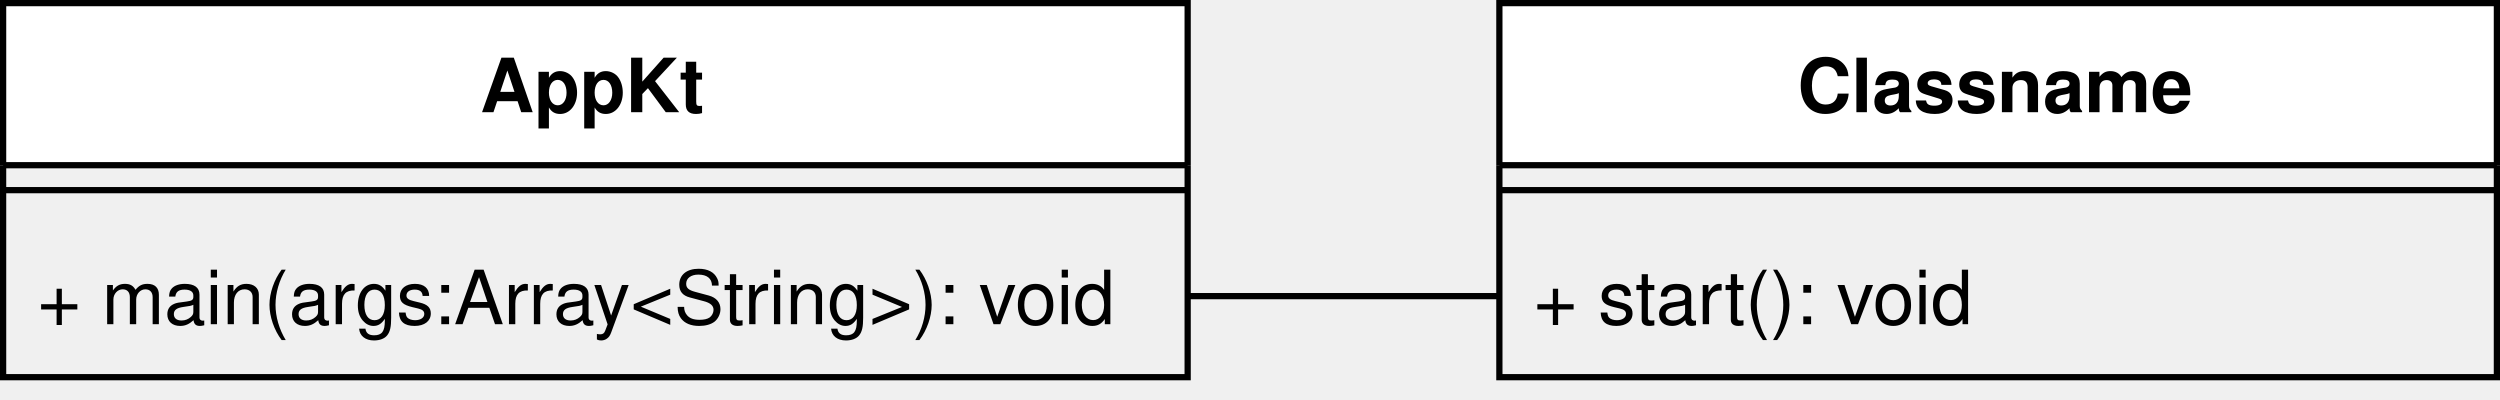
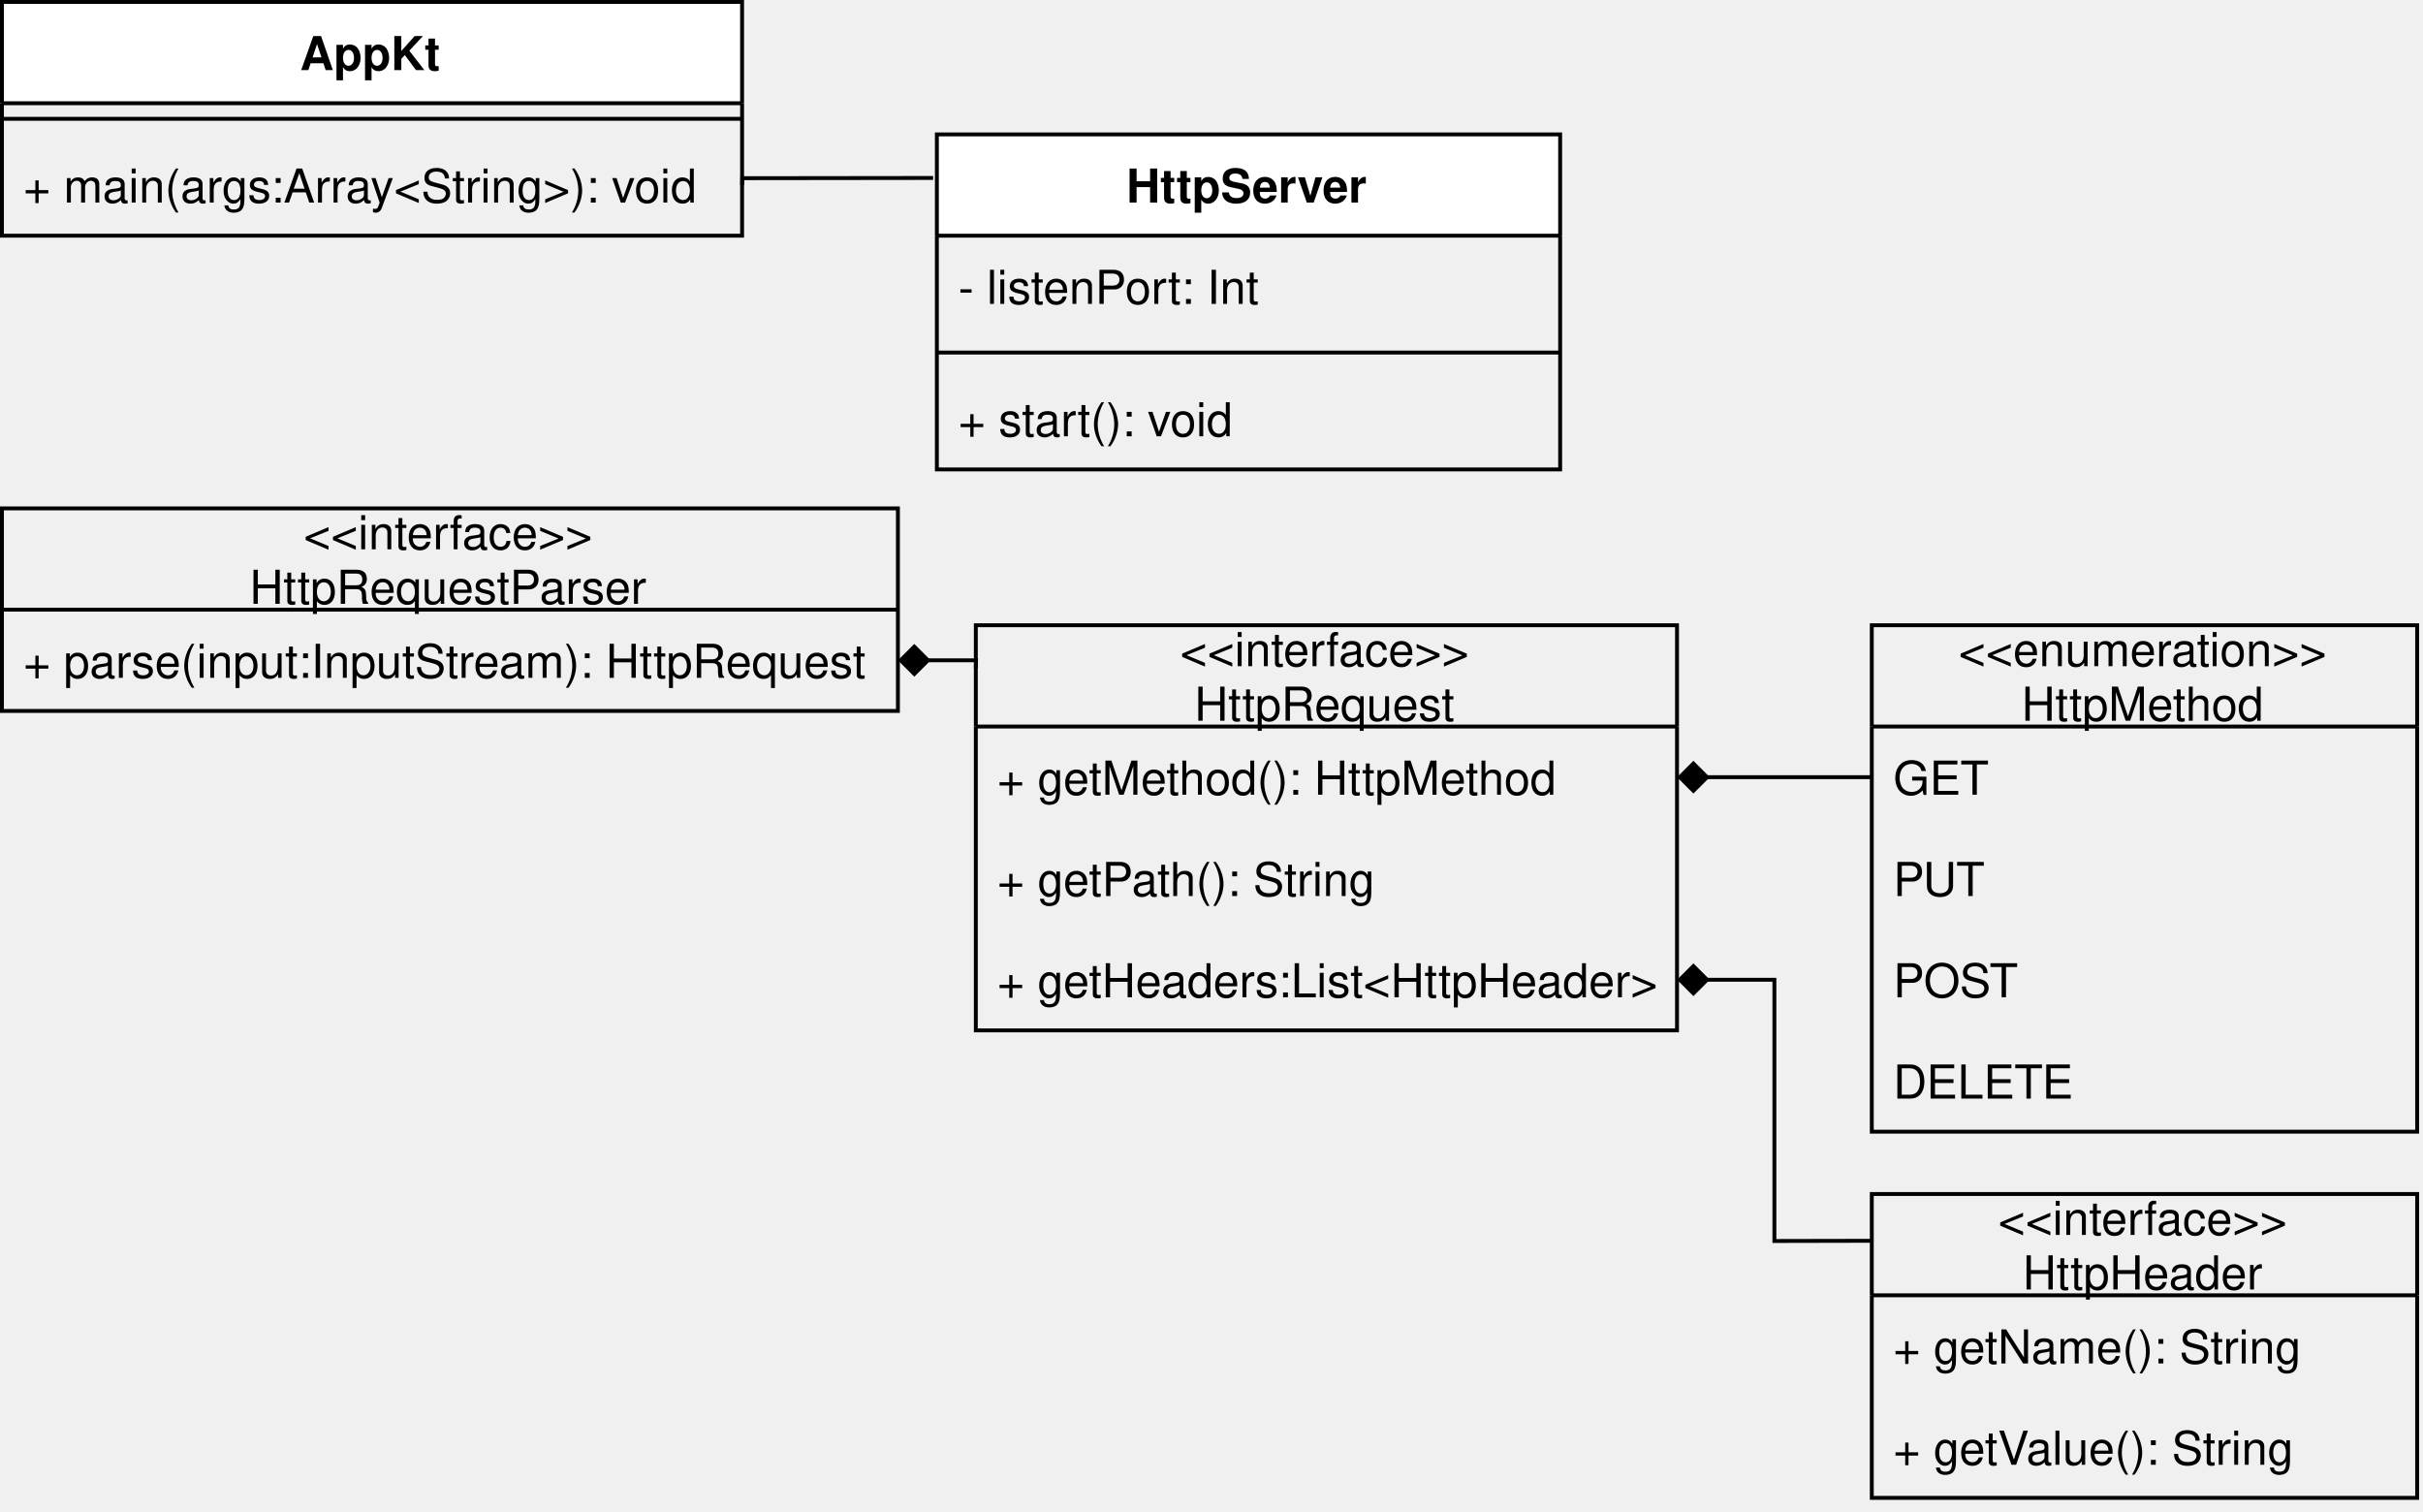
- <svg xmlns="http://www.w3.org/2000/svg" version="1.1" width="401px" height="64px" viewBox="-0.5 -0.5 401 64" content="&lt;mxfile host=&quot;&quot; modified=&quot;2020-07-08T23:43:37.800Z&quot; agent=&quot;5.0 (Macintosh; Intel Mac OS X 10_15_5) AppleWebKit/537.36 (KHTML, like Gecko) Code/1.46.1 Chrome/78.0.39.130 Electron/7.3.1 Safari/537.36&quot; etag=&quot;kP341soDvS6qak8GrEHc&quot; version=&quot;13.1.3&quot;&gt;&lt;diagram id=&quot;6hGFLwfOUW9BJ-s0fimq&quot; name=&quot;Page-1&quot;&gt;7ZdRb5tADMc/TaTuYVOAlKaPgbSbtFSqlknrHq9wgVuPMzqcJtmnnw/uAjS0S9VsT32p8P9sg/0zbhgFcbH9rFmZ30DK5cgfp9tRMB/5/sV4Sn+NsGuEMLxshEyLtJG8VliK39yKY6uuRcqrniMCSBRlX0xAKZ5gT2Naw6bvtgLZv2vJMn4gLBMmD9UfIsW8Uaf+Rat/4SLL3Z09V1/BnLOtpMpZCpuOFFyNglgDYHNVbGMuTe9cX5q462dO9w+mucJjAsIm4JHJta1tVpZf0T4c7lzF1UYUkimyohUoXNoTj2wmRaboOqFbck3CI9coqFkze4BQkprkQqYLtoO1ebAKWfLgrCgHLX5TWiZtTjrWaLnTM3Y9liaS5DGpmlfkc+uq9Z5IN2zbc1ywCq2QgJSsrMT9voyC6UyoCBChsE62N1QO3z7bX29PjaadQ8FR78jFBkwsZzvoXmjtTTs23qXV8s7IOD9mJzXbZ25h0oXlOcx2esD2AKsUNdIKNTzsR9l0YyWkjEEC8ZwrqJ0cZ8lXOEC5EGkq62QlS4TKvhvq849eqyzqwHnQKt9swUbSgAxZw8M0X7J7Lm+hEijA5NeNb1SCUFh35Twanc9rRWMMiopgoqbCifOGG9bHIQyHEVpm7h35G7Lp24ldDhCL6rUh1BnNJ6WezbRmlDSUprwlamojWZmxPtCxCQfK95Q01Y970k/Ivh5280r3uU4OuRoJKHYl6x2X04hwNcC6zzSi5sbjT+eGrh+T7bX2/wAeTI4D7gbjLcTdf7QO8liyqlKs4O9L+ERL2J8esYXDf7SFPf99DR8JcTxM8YU9PATtBHvYC55ZxPUrcfa+Z09DdGjRDhE9yaKdHKDiKf2otyZVmkMGismrVqX+rVXKU9u91mcB9VtlXqpfHHFnlyRbI5g1iYVboXwr8K5z/dOkog431txtxtrYOUNRaXddoxNlzDasttq4dGa+bdrhIuVamI50Fqkp+uU1Sj2CtU547ycJzX3GnVcwTFVzyVA89tO/ghmZ7YdPfdb5egyu/gA=&lt;/diagram&gt;&lt;/mxfile&gt;">
+ <svg xmlns="http://www.w3.org/2000/svg" version="1.1" width="622px" height="388px" viewBox="-0.5 -0.5 622 388" content="&lt;mxfile host=&quot;&quot; modified=&quot;2020-07-09T00:58:52.508Z&quot; agent=&quot;5.0 (Macintosh; Intel Mac OS X 10_15_5) AppleWebKit/537.36 (KHTML, like Gecko) Code/1.46.1 Chrome/78.0.39.130 Electron/7.3.1 Safari/537.36&quot; etag=&quot;yIdNE8GyUGLTJA_mEPgR&quot; version=&quot;13.1.3&quot;&gt;&lt;diagram id=&quot;6hGFLwfOUW9BJ-s0fimq&quot; name=&quot;Page-1&quot;&gt;7Zvdcto4FICfhpnsRTrYBkMugdCms2SXKdnd9lLBArSVLa8sEujT75ElYRvLgcROOul4JlPQ8ZEs6zt/lmjHm4S7TxzFm1sWYNpxu8Gu4113XNcb9OFfKdgrwWA4UII1J4ESOZlgQX5gLexq6ZYEOCkoCsaoIHFRuGRRhJeiIEOcs8ei2orR4l1jtMYlwWKJaFn6DwnERkmH7iCT32Cy3pg7O/6VuhIio6yfJNmggD3mRN604004Y0J9C3cTTOXamXVR/T5WXD1MjONInNWhp+ch9ubhcADPqpuMiw1bswjRaSYdc7aNAixH6EIr05kxFoPQAeG/WIi9Boe2goFoI0Kqr+IdEV9z37/JoT70det6p0dOG3vTiATfy06X3Q/drm8kqqvjmXbWOW1lvYORBA/NiEVYST4SSvPac8xJiAXmWqiWRq5H5epqUcK2fKm1NGqB+BobrQwtuARmcBO+Bx2OKRLkoTg80sa5PujprvAAaJ9TiBmJRJIbeS4FoKDdzPW0kWkvc7v9vC3AFzWiaeWmlolSe7Hbjhn+PdjOGfS/5hu5UZ+wqgQgCzNyQFDIosCI9fDOi+3oENlyhuT2axpSDv6TbHvu+2FrZ+f0eydjgsXnT5nK6yJ3LbHjzZB77wf5T2TkuU3E8nKwvioGa887GkLZhO6VUX12Uji+j85XTSUFU9g8ILrVa9FxfSrS9VafMB/MVwgW1PXX+oL57LieIxHeCBF/wf9tcSJKVpk8kpCilPuKRcIYqOy23BAazNCebSVAAL78blrjDePkB+gjwz+1B22YriwoVmAbE0YZzwwr67SQg+nbcJxAt7kxFOdIdIt2BcUZSoSZIKMUxQm5T6csO4bAlURjJgQLC3XHA+YC7542zbIZVmLW7cesXnWGWrbJ16rdXv1QYuZbMIKxLNyxuMUQI4KL3zreCASSs5KUMMPDi5QSZ9/xERYLKUTJOoImxSvZTa4egYp9pMVCxqNxEqMlidazVOe6l0m+6BWQIgZ9VzQNHhsSBDhK45xAAt0fDE27GUy0P4Y/WMiJjFp9mPgE2k7Whj+pzsWERfAsiKQAMZjEozTuM2m7FRWkKe388+gavVpwvWq4c3i/MWgXgsPCtlhrYO27b4jVrcZ6g1GAOQw+mhEZkFUcl76rrmQBvIX9YtiD4RvC7p3M0jjahphDScOiE3m6In63afp0mu67Z6Tpni1Nm5fvWlbQL1nBp+ld68RPOnHv2YnYxq8RJ/ZL+OZ/tfjq4LMl3FfDNyjj+3PR8qvDz5ZDX43fsMTvejqb3k1bgjUIHt4/3wKhU06AL92sMIVwWwTVLoJ6/plJ1Hh7LRMoJ9HDa88fKMTt2+z5rl21Vf0TaiOnnFwPWP+WspZrY1zfsmjybDuLtbaXIQwmbeB+UeDuFeP2Yc85ZwiHQ+K8IRiDqWUIVdtVseR5QaJY8hh9lp/g4xiFuR3nqpOF1utz7L0K+NXR3Aq7Ca8v5+hRHP9+9smQk2O1xFF62FtBq55v/yKO7PiWXagrC1u/gU2o8ltUCSslKVLlluYHV86LfDIE70oPrrUT3qXH1JdOyVG9sqN6Fqek6B7TOUtIuk/qXXOle+Ssjfij/+ziyoasgZL5qiLyhvBgF2Cf8pxAH0urjGxqLJWGdRx+YKS8Z9wG4LOBe5b3ZBvwRqrp8qG+TKMLzB/OL53aKHzqzH54FIavLIh9m083UViXvfoSmpQkAkdzMGXltZ+jtmp6GvHzD+ptSBvxWluJ3KbW50OzveBa/bABZlU/rkij3EWbO5shaitwG3JDaGY/31c/oMv+D4Q3/R8=&lt;/diagram&gt;&lt;/mxfile&gt;">
  <defs>
+     <clipPath id="mx-clip-254-191-172-26-0">
+       <rect x="254" y="191" width="172" height="26" />
+     </clipPath>
+     <clipPath id="mx-clip-254-217-172-26-0">
+       <rect x="254" y="217" width="172" height="26" />
+     </clipPath>
+     <clipPath id="mx-clip-254-243-172-26-0">
+       <rect x="254" y="243" width="172" height="26" />
+     </clipPath>
+     <clipPath id="mx-clip-484-191-132-26-0">
+       <rect x="484" y="191" width="132" height="26" />
+     </clipPath>
+     <clipPath id="mx-clip-484-217-132-26-0">
+       <rect x="484" y="217" width="132" height="26" />
+     </clipPath>
+     <clipPath id="mx-clip-484-243-132-26-0">
+       <rect x="484" y="243" width="132" height="26" />
+     </clipPath>
+     <clipPath id="mx-clip-484-269-132-26-0">
+       <rect x="484" y="269" width="132" height="26" />
+     </clipPath>
+     <clipPath id="mx-clip-484-337-132-26-0">
+       <rect x="484" y="337" width="132" height="26" />
+     </clipPath>
+     <clipPath id="mx-clip-484-363-132-26-0">
+       <rect x="484" y="363" width="132" height="26" />
+     </clipPath>
+     <clipPath id="mx-clip-4-161-222-26-0">
+       <rect x="4" y="161" width="222" height="26" />
+     </clipPath>
    <clipPath id="mx-clip-4-39-182-26-0">
      <rect x="4" y="39" width="182" height="26" />
    </clipPath>
-     <clipPath id="mx-clip-244-39-152-26-0">
-       <rect x="244" y="39" width="152" height="26" />
+     <clipPath id="mx-clip-244-65-152-26-0">
+       <rect x="244" y="65" width="152" height="26" />
+     </clipPath>
+     <clipPath id="mx-clip-244-99-152-26-0">
+       <rect x="244" y="99" width="152" height="26" />
    </clipPath>
  </defs>
  <g>
-     <path d="M 0 26 L 0 0 L 190 0 L 190 26" fill="#ffffff" stroke="#000000" stroke-miterlimit="10" pointer-events="all" />
+     <path d="M 190 47 L 190.06 45.24 L 239.04 45.18" fill="none" stroke="#000000" stroke-miterlimit="10" pointer-events="stroke" />
+     <path d="M 437.71 199 L 480 199" fill="none" stroke="#000000" stroke-miterlimit="10" pointer-events="stroke" />
+     <path d="M 430.71 199 L 434.21 195.5 L 437.71 199 L 434.21 202.5 Z" fill="#000000" stroke="#000000" stroke-miterlimit="10" pointer-events="all" />
+     <path d="M 437.71 251 L 455 251 L 455 318.06 L 480 318.01" fill="none" stroke="#000000" stroke-miterlimit="10" pointer-events="stroke" />
+     <path d="M 430.71 251 L 434.21 247.5 L 437.71 251 L 434.21 254.5 Z" fill="#000000" stroke="#000000" stroke-miterlimit="10" pointer-events="all" />
+     <path d="M 237.71 169 L 250.06 169 L 250 171" fill="none" stroke="#000000" stroke-miterlimit="10" pointer-events="stroke" />
+     <path d="M 230.71 169 L 234.21 165.5 L 237.71 169 L 234.21 172.5 Z" fill="#000000" stroke="#000000" stroke-miterlimit="10" pointer-events="all" />
+     <path d="M 250 186 L 250 160 L 430 160 L 430 186" fill="none" stroke="#000000" stroke-miterlimit="10" pointer-events="all" />
+     <path d="M 250 186 L 250 264 L 430 264 L 430 186" fill="none" stroke="#000000" stroke-miterlimit="10" pointer-events="none" />
+     <path d="M 250 186 L 430 186" fill="none" stroke="#000000" stroke-miterlimit="10" pointer-events="none" />
+     <g fill="#000000" font-family="Helvetica" text-anchor="middle" font-size="12px">
+       <text x="339.5" y="170.5">
+                 &lt;&lt;interface&gt;&gt;
+             </text>
+       <text x="339.5" y="184.5">
+                 HttpRequest
+             </text>
+     </g>
+     <g fill="#000000" font-family="Helvetica" clip-path="url(#mx-clip-254-191-172-26-0)" font-size="12px">
+       <text x="255.5" y="203.5">
+                 + getMethod(): HttpMethod
+             </text>
+     </g>
+     <g fill="#000000" font-family="Helvetica" clip-path="url(#mx-clip-254-217-172-26-0)" font-size="12px">
+       <text x="255.5" y="229.5">
+                 + getPath(): String
+             </text>
+     </g>
+     <g fill="#000000" font-family="Helvetica" clip-path="url(#mx-clip-254-243-172-26-0)" font-size="12px">
+       <text x="255.5" y="255.5">
+                 + getHeaders:List&lt;HttpHeader&gt;
+             </text>
+     </g>
+     <path d="M 480 186 L 480 160 L 620 160 L 620 186" fill="none" stroke="#000000" stroke-miterlimit="10" pointer-events="none" />
+     <path d="M 480 186 L 480 290 L 620 290 L 620 186" fill="none" stroke="#000000" stroke-miterlimit="10" pointer-events="none" />
+     <path d="M 480 186 L 620 186" fill="none" stroke="#000000" stroke-miterlimit="10" pointer-events="none" />
+     <g fill="#000000" font-family="Helvetica" text-anchor="middle" font-size="12px">
+       <text x="549.5" y="170.5">
+                 &lt;&lt;enumeration&gt;&gt;
+             </text>
+       <text x="549.5" y="184.5">
+                 HttpMethod
+             </text>
+     </g>
+     <g fill="#000000" font-family="Helvetica" clip-path="url(#mx-clip-484-191-132-26-0)" font-size="12px">
+       <text x="485.5" y="203.5">
+                 GET
+             </text>
+     </g>
+     <g fill="#000000" font-family="Helvetica" clip-path="url(#mx-clip-484-217-132-26-0)" font-size="12px">
+       <text x="485.5" y="229.5">
+                 PUT
+             </text>
+     </g>
+     <g fill="#000000" font-family="Helvetica" clip-path="url(#mx-clip-484-243-132-26-0)" font-size="12px">
+       <text x="485.5" y="255.5">
+                 POST
+             </text>
+     </g>
+     <g fill="#000000" font-family="Helvetica" clip-path="url(#mx-clip-484-269-132-26-0)" font-size="12px">
+       <text x="485.5" y="281.5">
+                 DELETE
+             </text>
+     </g>
+     <path d="M 480 332 L 480 306 L 620 306 L 620 332" fill="none" stroke="#000000" stroke-miterlimit="10" pointer-events="none" />
+     <path d="M 480 332 L 480 384 L 620 384 L 620 332" fill="none" stroke="#000000" stroke-miterlimit="10" pointer-events="none" />
+     <path d="M 480 332 L 620 332" fill="none" stroke="#000000" stroke-miterlimit="10" pointer-events="none" />
+     <g fill="#000000" font-family="Helvetica" text-anchor="middle" font-size="12px">
+       <text x="549.5" y="316.5">
+                 &lt;&lt;interface&gt;&gt;
+             </text>
+       <text x="549.5" y="330.5">
+                 HttpHeader
+             </text>
+     </g>
+     <g fill="#000000" font-family="Helvetica" clip-path="url(#mx-clip-484-337-132-26-0)" font-size="12px">
+       <text x="485.5" y="349.5">
+                 + getName(): String
+             </text>
+     </g>
+     <g fill="#000000" font-family="Helvetica" clip-path="url(#mx-clip-484-363-132-26-0)" font-size="12px">
+       <text x="485.5" y="375.5">
+                 + getValue(): String
+             </text>
+     </g>
+     <path d="M 0 156 L 0 130 L 230 130 L 230 156" fill="none" stroke="#000000" stroke-miterlimit="10" pointer-events="none" />
+     <path d="M 0 156 L 0 182 L 230 182 L 230 156" fill="none" stroke="#000000" stroke-miterlimit="10" pointer-events="none" />
+     <path d="M 0 156 L 230 156" fill="none" stroke="#000000" stroke-miterlimit="10" pointer-events="none" />
+     <g fill="#000000" font-family="Helvetica" text-anchor="middle" font-size="12px">
+       <text x="114.5" y="140.5">
+                 &lt;&lt;interface&gt;&gt;
+             </text>
+       <text x="114.5" y="154.5">
+                 HttpRequestParser
+             </text>
+     </g>
+     <g fill="#000000" font-family="Helvetica" clip-path="url(#mx-clip-4-161-222-26-0)" font-size="12px">
+       <text x="5.5" y="173.5">
+                 + parse(input:InputStream): HttpRequest
+             </text>
+     </g>
+     <path d="M 0 26 L 0 0 L 190 0 L 190 26" fill="#ffffff" stroke="#000000" stroke-miterlimit="10" pointer-events="none" />
    <path d="M 0 26 L 0 60 L 190 60 L 190 26" fill="none" stroke="#000000" stroke-miterlimit="10" pointer-events="none" />
    <path d="M 0 26 L 190 26" fill="none" stroke="#000000" stroke-miterlimit="10" pointer-events="none" />
    <g fill="#000000" font-family="Helvetica" font-weight="bold" text-anchor="middle" font-size="12px">
      <text x="94.5" y="17.5">
                AppKt
            </text>
    </g>
    <path d="M 0 30 L 190 30" fill="none" stroke="#000000" stroke-miterlimit="10" pointer-events="none" />
    <g fill="#000000" font-family="Helvetica" clip-path="url(#mx-clip-4-39-182-26-0)" font-size="12px">
      <text x="5.5" y="51.5">
                + main(args:Array&lt;String&gt;): void
            </text>
    </g>
-     <path d="M 240 26 L 240 0 L 400 0 L 400 26" fill="#ffffff" stroke="#000000" stroke-miterlimit="10" pointer-events="none" />
-     <path d="M 240 26 L 240 60 L 400 60 L 400 26" fill="none" stroke="#000000" stroke-miterlimit="10" pointer-events="none" />
-     <path d="M 240 26 L 400 26" fill="none" stroke="#000000" stroke-miterlimit="10" pointer-events="none" />
+     <path d="M 240 60 L 240 34 L 400 34 L 400 60" fill="#ffffff" stroke="#000000" stroke-miterlimit="10" pointer-events="none" />
+     <path d="M 240 60 L 240 120 L 400 120 L 400 60" fill="none" stroke="#000000" stroke-miterlimit="10" pointer-events="none" />
+     <path d="M 240 60 L 400 60" fill="none" stroke="#000000" stroke-miterlimit="10" pointer-events="none" />
    <g fill="#000000" font-family="Helvetica" font-weight="bold" text-anchor="middle" font-size="12px">
-       <text x="319.5" y="17.5">
-                 Classname
+       <text x="319.5" y="51.5">
+                 HttpServer
            </text>
    </g>
-     <path d="M 240 30 L 400 30" fill="none" stroke="#000000" stroke-miterlimit="10" pointer-events="none" />
-     <g fill="#000000" font-family="Helvetica" clip-path="url(#mx-clip-244-39-152-26-0)" font-size="12px">
-       <text x="245.5" y="51.5">
+     <g fill="#000000" font-family="Helvetica" clip-path="url(#mx-clip-244-65-152-26-0)" font-size="12px">
+       <text x="245.5" y="77.5">
+                 - listenPort: Int
+             </text>
+     </g>
+     <path d="M 240 90 L 400 90" fill="none" stroke="#000000" stroke-miterlimit="10" pointer-events="none" />
+     <g fill="#000000" font-family="Helvetica" clip-path="url(#mx-clip-244-99-152-26-0)" font-size="12px">
+       <text x="245.5" y="111.5">
                + start(): void
            </text>
    </g>
-     <path d="M 190 47 L 240 47" fill="none" stroke="#000000" stroke-miterlimit="10" pointer-events="none" />
  </g>
</svg>
